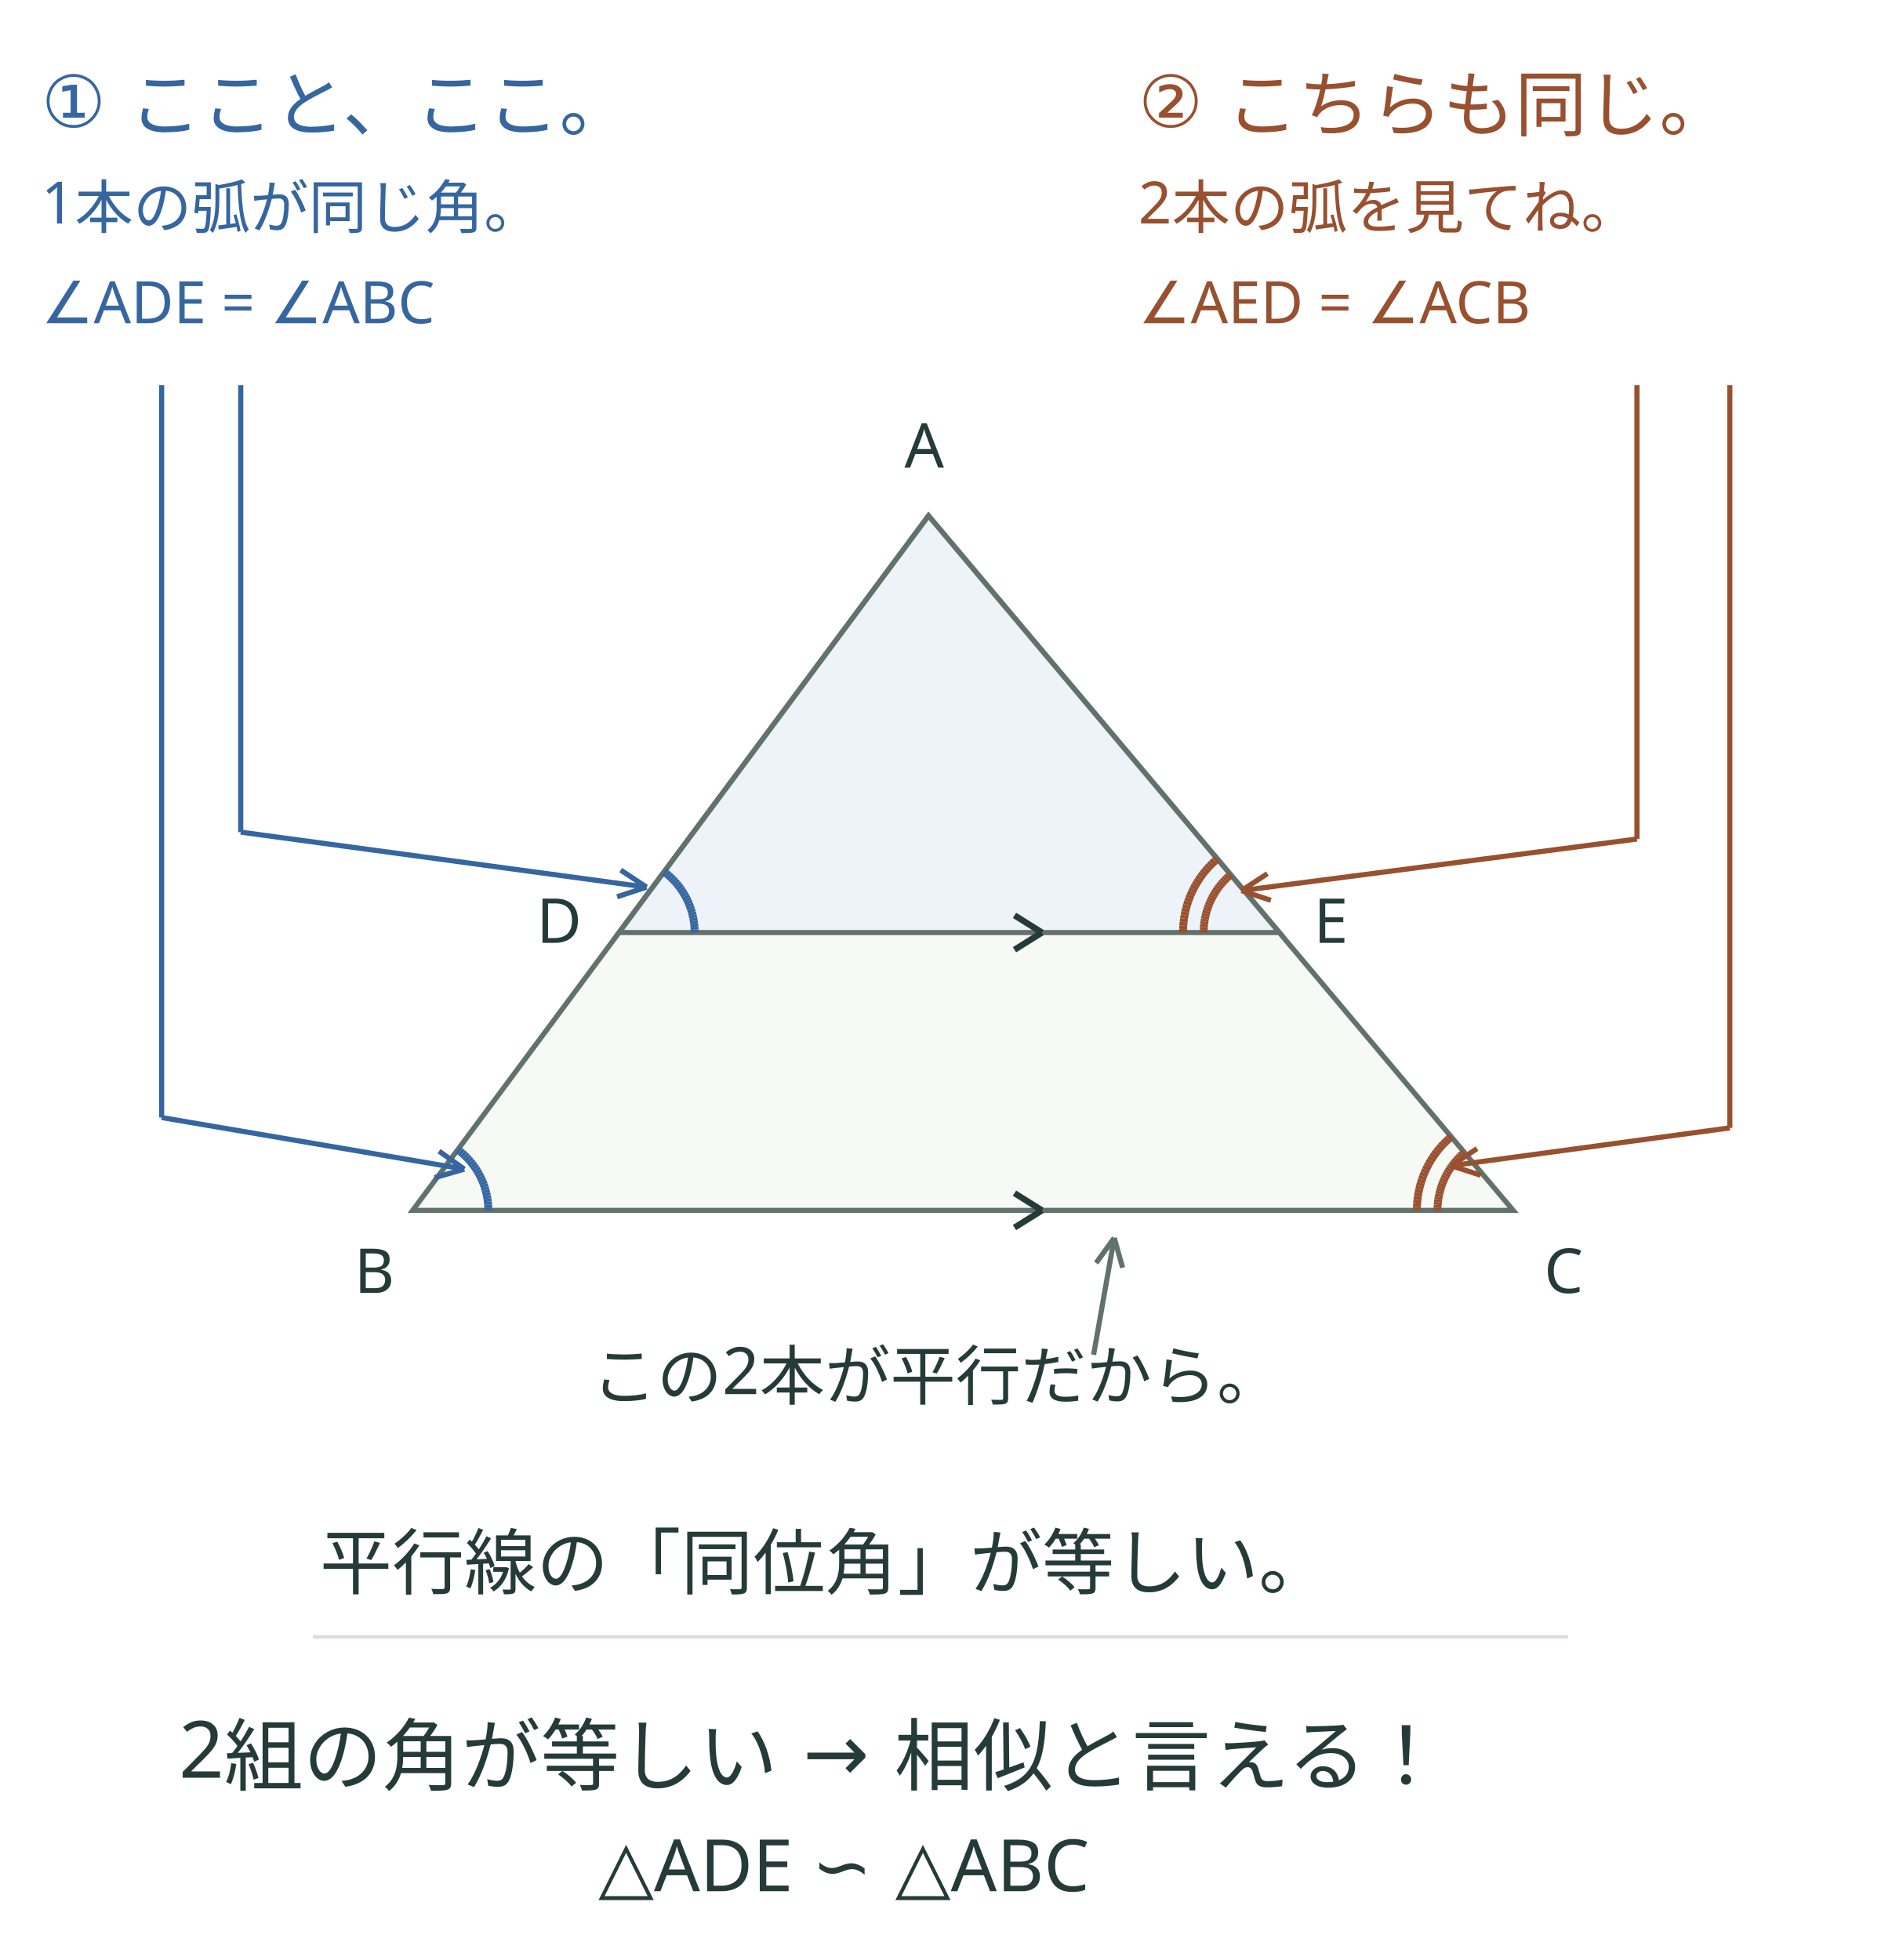
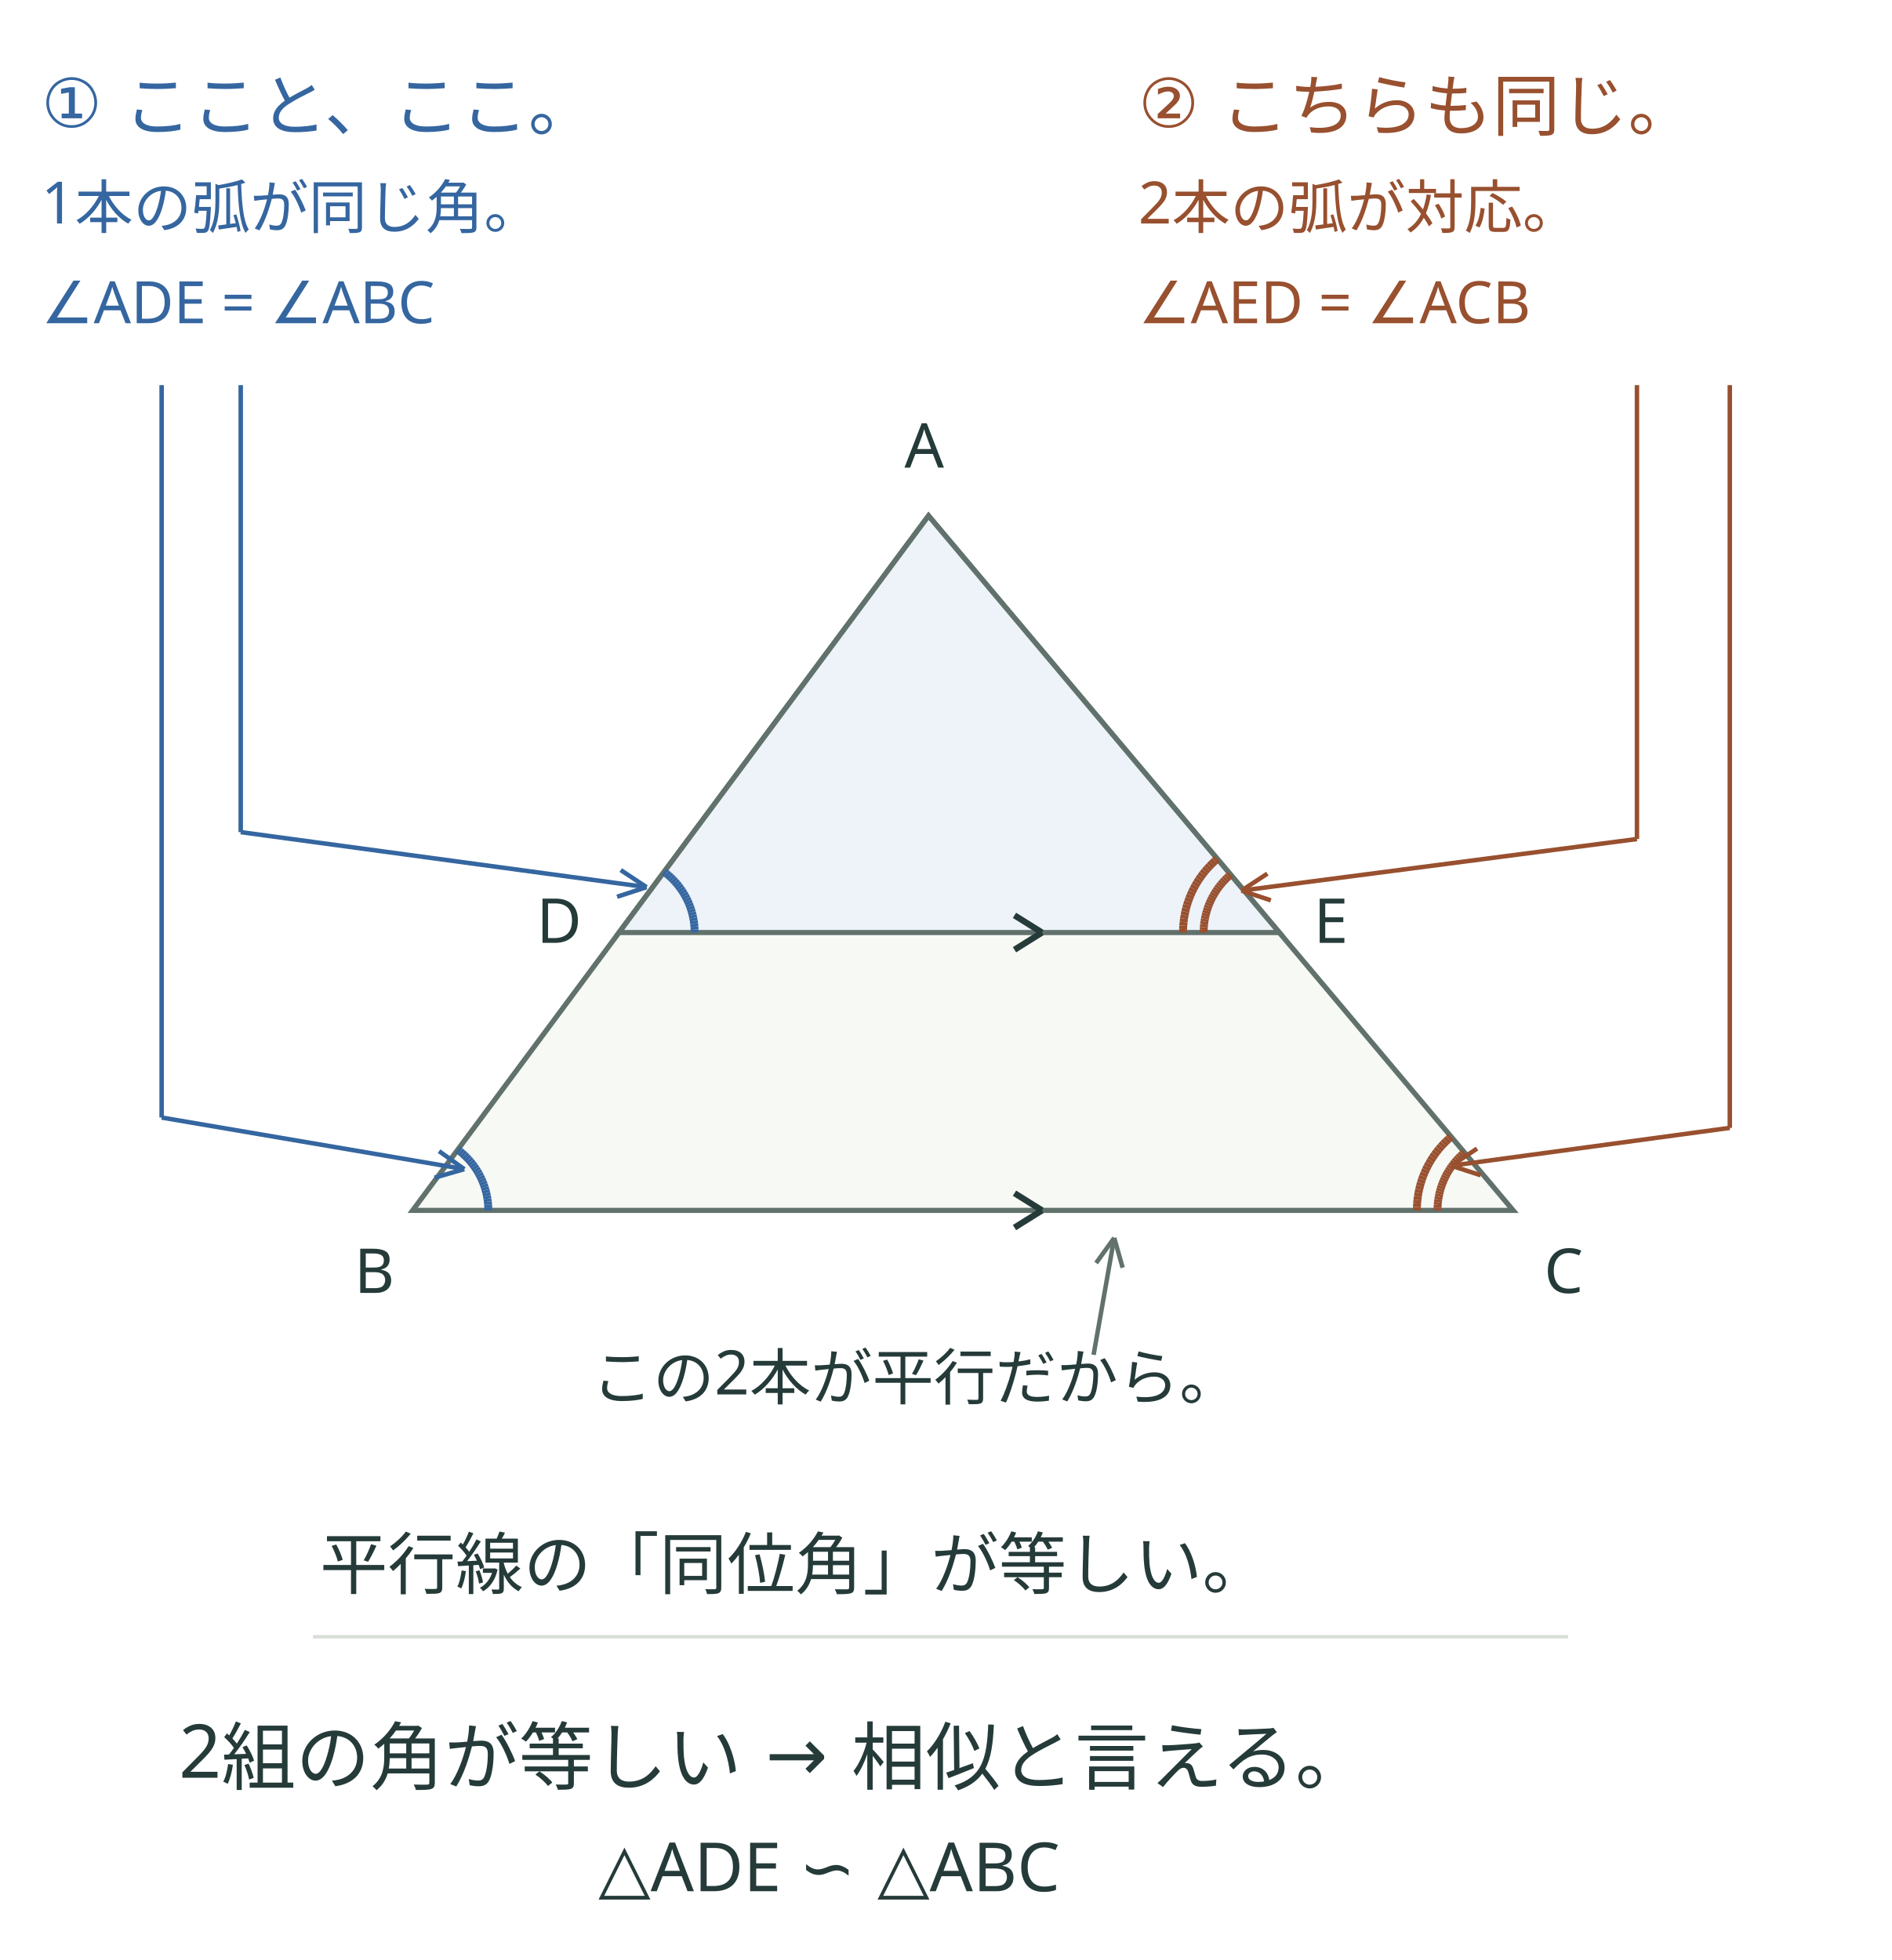
<svg xmlns="http://www.w3.org/2000/svg" style="background:white" class="concept-svg" viewBox="0 0 550 570" role="img" aria-label="平行だから、同じ角が見つかる。DはAB上、EはAC上。DEとBCが平行です。">
  <polygon points="270,150 120,352 440,352" fill="#f7f9f5" stroke="#61716b" stroke-width="1.5" />
  <polygon points="270,150 180.0,271.2 372.0,271.2" fill="#edf3f9" stroke="#61716b" stroke-width="1.5" />
  <text x="263" y="136" fill="#253b39" font-size="18" font-family="sans-serif">A</text>
  <text x="103" y="376" fill="#253b39" font-size="18" font-family="sans-serif">B</text>
  <text x="449" y="376" fill="#253b39" font-size="18" font-family="sans-serif">C</text>
  <text x="156.0" y="274.2" fill="#253b39" font-size="18" font-family="sans-serif">D</text>
  <text x="382.0" y="274.2" fill="#253b39" font-size="18" font-family="sans-serif">E</text>
  <line x1="193.116" y1="253.537" x2="193.792" y2="254.06" stroke="#3566a0" stroke-width="2.3" stroke-dasharray="" />
  <line x1="193.792" y1="254.06" x2="194.447" y2="254.608" stroke="#3566a0" stroke-width="2.3" stroke-dasharray="" />
  <line x1="194.447" y1="254.608" x2="195.08" y2="255.182" stroke="#3566a0" stroke-width="2.3" stroke-dasharray="" />
  <line x1="195.08" y1="255.182" x2="195.691" y2="255.779" stroke="#3566a0" stroke-width="2.3" stroke-dasharray="" />
  <line x1="195.691" y1="255.779" x2="196.278" y2="256.4" stroke="#3566a0" stroke-width="2.3" stroke-dasharray="" />
  <line x1="196.278" y1="256.4" x2="196.84" y2="257.043" stroke="#3566a0" stroke-width="2.3" stroke-dasharray="" />
  <line x1="196.84" y1="257.043" x2="197.377" y2="257.708" stroke="#3566a0" stroke-width="2.3" stroke-dasharray="" />
  <line x1="197.377" y1="257.708" x2="197.888" y2="258.393" stroke="#3566a0" stroke-width="2.3" stroke-dasharray="" />
  <line x1="197.888" y1="258.393" x2="198.371" y2="259.097" stroke="#3566a0" stroke-width="2.3" stroke-dasharray="" />
  <line x1="198.371" y1="259.097" x2="198.828" y2="259.819" stroke="#3566a0" stroke-width="2.3" stroke-dasharray="" />
  <line x1="198.828" y1="259.819" x2="199.255" y2="260.559" stroke="#3566a0" stroke-width="2.3" stroke-dasharray="" />
  <line x1="199.255" y1="260.559" x2="199.654" y2="261.314" stroke="#3566a0" stroke-width="2.3" stroke-dasharray="" />
  <line x1="199.654" y1="261.314" x2="200.023" y2="262.085" stroke="#3566a0" stroke-width="2.3" stroke-dasharray="" />
  <line x1="200.023" y1="262.085" x2="200.362" y2="262.869" stroke="#3566a0" stroke-width="2.3" stroke-dasharray="" />
  <line x1="200.362" y1="262.869" x2="200.67" y2="263.666" stroke="#3566a0" stroke-width="2.3" stroke-dasharray="" />
  <line x1="200.67" y1="263.666" x2="200.947" y2="264.474" stroke="#3566a0" stroke-width="2.3" stroke-dasharray="" />
  <line x1="200.947" y1="264.474" x2="201.192" y2="265.293" stroke="#3566a0" stroke-width="2.3" stroke-dasharray="" />
  <line x1="201.192" y1="265.293" x2="201.405" y2="266.12" stroke="#3566a0" stroke-width="2.3" stroke-dasharray="" />
  <line x1="201.405" y1="266.12" x2="201.587" y2="266.955" stroke="#3566a0" stroke-width="2.3" stroke-dasharray="" />
  <line x1="201.587" y1="266.955" x2="201.735" y2="267.796" stroke="#3566a0" stroke-width="2.3" stroke-dasharray="" />
  <line x1="201.735" y1="267.796" x2="201.851" y2="268.643" stroke="#3566a0" stroke-width="2.3" stroke-dasharray="" />
  <line x1="201.851" y1="268.643" x2="201.934" y2="269.493" stroke="#3566a0" stroke-width="2.3" stroke-dasharray="" />
  <line x1="201.934" y1="269.493" x2="201.983" y2="270.346" stroke="#3566a0" stroke-width="2.3" stroke-dasharray="" />
  <line x1="201.983" y1="270.346" x2="202.0" y2="271.2" stroke="#3566a0" stroke-width="2.3" stroke-dasharray="" />
  <line x1="133.116" y1="334.337" x2="133.792" y2="334.86" stroke="#3566a0" stroke-width="2.3" stroke-dasharray="" />
  <line x1="133.792" y1="334.86" x2="134.447" y2="335.408" stroke="#3566a0" stroke-width="2.3" stroke-dasharray="" />
  <line x1="134.447" y1="335.408" x2="135.08" y2="335.982" stroke="#3566a0" stroke-width="2.3" stroke-dasharray="" />
  <line x1="135.08" y1="335.982" x2="135.691" y2="336.579" stroke="#3566a0" stroke-width="2.3" stroke-dasharray="" />
  <line x1="135.691" y1="336.579" x2="136.278" y2="337.2" stroke="#3566a0" stroke-width="2.3" stroke-dasharray="" />
  <line x1="136.278" y1="337.2" x2="136.84" y2="337.843" stroke="#3566a0" stroke-width="2.3" stroke-dasharray="" />
  <line x1="136.84" y1="337.843" x2="137.377" y2="338.508" stroke="#3566a0" stroke-width="2.3" stroke-dasharray="" />
  <line x1="137.377" y1="338.508" x2="137.888" y2="339.193" stroke="#3566a0" stroke-width="2.3" stroke-dasharray="" />
  <line x1="137.888" y1="339.193" x2="138.371" y2="339.897" stroke="#3566a0" stroke-width="2.3" stroke-dasharray="" />
  <line x1="138.371" y1="339.897" x2="138.828" y2="340.619" stroke="#3566a0" stroke-width="2.3" stroke-dasharray="" />
  <line x1="138.828" y1="340.619" x2="139.255" y2="341.359" stroke="#3566a0" stroke-width="2.3" stroke-dasharray="" />
  <line x1="139.255" y1="341.359" x2="139.654" y2="342.114" stroke="#3566a0" stroke-width="2.3" stroke-dasharray="" />
  <line x1="139.654" y1="342.114" x2="140.023" y2="342.885" stroke="#3566a0" stroke-width="2.3" stroke-dasharray="" />
  <line x1="140.023" y1="342.885" x2="140.362" y2="343.669" stroke="#3566a0" stroke-width="2.3" stroke-dasharray="" />
  <line x1="140.362" y1="343.669" x2="140.67" y2="344.466" stroke="#3566a0" stroke-width="2.3" stroke-dasharray="" />
  <line x1="140.67" y1="344.466" x2="140.947" y2="345.274" stroke="#3566a0" stroke-width="2.3" stroke-dasharray="" />
  <line x1="140.947" y1="345.274" x2="141.192" y2="346.093" stroke="#3566a0" stroke-width="2.3" stroke-dasharray="" />
  <line x1="141.192" y1="346.093" x2="141.405" y2="346.92" stroke="#3566a0" stroke-width="2.3" stroke-dasharray="" />
  <line x1="141.405" y1="346.92" x2="141.587" y2="347.755" stroke="#3566a0" stroke-width="2.3" stroke-dasharray="" />
  <line x1="141.587" y1="347.755" x2="141.735" y2="348.596" stroke="#3566a0" stroke-width="2.3" stroke-dasharray="" />
  <line x1="141.735" y1="348.596" x2="141.851" y2="349.443" stroke="#3566a0" stroke-width="2.3" stroke-dasharray="" />
  <line x1="141.851" y1="349.443" x2="141.934" y2="350.293" stroke="#3566a0" stroke-width="2.3" stroke-dasharray="" />
  <line x1="141.934" y1="350.293" x2="141.983" y2="351.146" stroke="#3566a0" stroke-width="2.3" stroke-dasharray="" />
  <line x1="141.983" y1="351.146" x2="142.0" y2="352.0" stroke="#3566a0" stroke-width="2.3" stroke-dasharray="" />
  <line x1="357.834" y1="254.368" x2="357.233" y2="254.893" stroke="#98502f" stroke-width="2.3" stroke-dasharray="" />
  <line x1="357.233" y1="254.893" x2="356.65" y2="255.44" stroke="#98502f" stroke-width="2.3" stroke-dasharray="" />
  <line x1="356.65" y1="255.44" x2="356.089" y2="256.007" stroke="#98502f" stroke-width="2.3" stroke-dasharray="" />
  <line x1="356.089" y1="256.007" x2="355.548" y2="256.594" stroke="#98502f" stroke-width="2.3" stroke-dasharray="" />
  <line x1="355.548" y1="256.594" x2="355.028" y2="257.201" stroke="#98502f" stroke-width="2.3" stroke-dasharray="" />
  <line x1="355.028" y1="257.201" x2="354.532" y2="257.826" stroke="#98502f" stroke-width="2.3" stroke-dasharray="" />
  <line x1="354.532" y1="257.826" x2="354.058" y2="258.469" stroke="#98502f" stroke-width="2.3" stroke-dasharray="" />
  <line x1="354.058" y1="258.469" x2="353.608" y2="259.129" stroke="#98502f" stroke-width="2.3" stroke-dasharray="" />
  <line x1="353.608" y1="259.129" x2="353.182" y2="259.804" stroke="#98502f" stroke-width="2.3" stroke-dasharray="" />
  <line x1="353.182" y1="259.804" x2="352.78" y2="260.495" stroke="#98502f" stroke-width="2.3" stroke-dasharray="" />
  <line x1="352.78" y1="260.495" x2="352.405" y2="261.199" stroke="#98502f" stroke-width="2.3" stroke-dasharray="" />
  <line x1="352.405" y1="261.199" x2="352.054" y2="261.917" stroke="#98502f" stroke-width="2.3" stroke-dasharray="" />
  <line x1="352.054" y1="261.917" x2="351.731" y2="262.647" stroke="#98502f" stroke-width="2.3" stroke-dasharray="" />
  <line x1="351.731" y1="262.647" x2="351.434" y2="263.388" stroke="#98502f" stroke-width="2.3" stroke-dasharray="" />
  <line x1="351.434" y1="263.388" x2="351.164" y2="264.14" stroke="#98502f" stroke-width="2.3" stroke-dasharray="" />
  <line x1="351.164" y1="264.14" x2="350.921" y2="264.901" stroke="#98502f" stroke-width="2.3" stroke-dasharray="" />
  <line x1="350.921" y1="264.901" x2="350.706" y2="265.67" stroke="#98502f" stroke-width="2.3" stroke-dasharray="" />
  <line x1="350.706" y1="265.67" x2="350.52" y2="266.446" stroke="#98502f" stroke-width="2.3" stroke-dasharray="" />
  <line x1="350.52" y1="266.446" x2="350.361" y2="267.229" stroke="#98502f" stroke-width="2.3" stroke-dasharray="" />
  <line x1="350.361" y1="267.229" x2="350.232" y2="268.017" stroke="#98502f" stroke-width="2.3" stroke-dasharray="" />
  <line x1="350.232" y1="268.017" x2="350.13" y2="268.809" stroke="#98502f" stroke-width="2.3" stroke-dasharray="" />
  <line x1="350.13" y1="268.809" x2="350.058" y2="269.604" stroke="#98502f" stroke-width="2.3" stroke-dasharray="" />
  <line x1="350.058" y1="269.604" x2="350.014" y2="270.402" stroke="#98502f" stroke-width="2.3" stroke-dasharray="" />
  <line x1="350.014" y1="270.402" x2="350.0" y2="271.2" stroke="#98502f" stroke-width="2.3" stroke-dasharray="" />
  <line x1="353.971" y1="249.777" x2="353.205" y2="250.445" stroke="#98502f" stroke-width="2.3" stroke-dasharray="" />
  <line x1="353.205" y1="250.445" x2="352.464" y2="251.141" stroke="#98502f" stroke-width="2.3" stroke-dasharray="" />
  <line x1="352.464" y1="251.141" x2="351.749" y2="251.863" stroke="#98502f" stroke-width="2.3" stroke-dasharray="" />
  <line x1="351.749" y1="251.863" x2="351.061" y2="252.611" stroke="#98502f" stroke-width="2.3" stroke-dasharray="" />
  <line x1="351.061" y1="252.611" x2="350.4" y2="253.383" stroke="#98502f" stroke-width="2.3" stroke-dasharray="" />
  <line x1="350.4" y1="253.383" x2="349.768" y2="254.179" stroke="#98502f" stroke-width="2.3" stroke-dasharray="" />
  <line x1="349.768" y1="254.179" x2="349.164" y2="254.997" stroke="#98502f" stroke-width="2.3" stroke-dasharray="" />
  <line x1="349.164" y1="254.997" x2="348.591" y2="255.836" stroke="#98502f" stroke-width="2.3" stroke-dasharray="" />
  <line x1="348.591" y1="255.836" x2="348.049" y2="256.696" stroke="#98502f" stroke-width="2.3" stroke-dasharray="" />
  <line x1="348.049" y1="256.696" x2="347.539" y2="257.575" stroke="#98502f" stroke-width="2.3" stroke-dasharray="" />
  <line x1="347.539" y1="257.575" x2="347.06" y2="258.472" stroke="#98502f" stroke-width="2.3" stroke-dasharray="" />
  <line x1="347.06" y1="258.472" x2="346.615" y2="259.385" stroke="#98502f" stroke-width="2.3" stroke-dasharray="" />
  <line x1="346.615" y1="259.385" x2="346.203" y2="260.314" stroke="#98502f" stroke-width="2.3" stroke-dasharray="" />
  <line x1="346.203" y1="260.314" x2="345.825" y2="261.258" stroke="#98502f" stroke-width="2.3" stroke-dasharray="" />
  <line x1="345.825" y1="261.258" x2="345.481" y2="262.214" stroke="#98502f" stroke-width="2.3" stroke-dasharray="" />
  <line x1="345.481" y1="262.214" x2="345.172" y2="263.183" stroke="#98502f" stroke-width="2.3" stroke-dasharray="" />
  <line x1="345.172" y1="263.183" x2="344.899" y2="264.161" stroke="#98502f" stroke-width="2.3" stroke-dasharray="" />
  <line x1="344.899" y1="264.161" x2="344.662" y2="265.15" stroke="#98502f" stroke-width="2.3" stroke-dasharray="" />
  <line x1="344.662" y1="265.15" x2="344.46" y2="266.146" stroke="#98502f" stroke-width="2.3" stroke-dasharray="" />
  <line x1="344.46" y1="266.146" x2="344.295" y2="267.149" stroke="#98502f" stroke-width="2.3" stroke-dasharray="" />
  <line x1="344.295" y1="267.149" x2="344.166" y2="268.157" stroke="#98502f" stroke-width="2.3" stroke-dasharray="" />
  <line x1="344.166" y1="268.157" x2="344.074" y2="269.169" stroke="#98502f" stroke-width="2.3" stroke-dasharray="" />
  <line x1="344.074" y1="269.169" x2="344.018" y2="270.184" stroke="#98502f" stroke-width="2.3" stroke-dasharray="" />
  <line x1="344.018" y1="270.184" x2="344.0" y2="271.2" stroke="#98502f" stroke-width="2.3" stroke-dasharray="" />
  <line x1="425.834" y1="335.168" x2="425.233" y2="335.693" stroke="#98502f" stroke-width="2.3" stroke-dasharray="" />
  <line x1="425.233" y1="335.693" x2="424.65" y2="336.24" stroke="#98502f" stroke-width="2.3" stroke-dasharray="" />
  <line x1="424.65" y1="336.24" x2="424.089" y2="336.807" stroke="#98502f" stroke-width="2.3" stroke-dasharray="" />
  <line x1="424.089" y1="336.807" x2="423.548" y2="337.394" stroke="#98502f" stroke-width="2.3" stroke-dasharray="" />
  <line x1="423.548" y1="337.394" x2="423.028" y2="338.001" stroke="#98502f" stroke-width="2.3" stroke-dasharray="" />
  <line x1="423.028" y1="338.001" x2="422.532" y2="338.626" stroke="#98502f" stroke-width="2.3" stroke-dasharray="" />
  <line x1="422.532" y1="338.626" x2="422.058" y2="339.269" stroke="#98502f" stroke-width="2.3" stroke-dasharray="" />
  <line x1="422.058" y1="339.269" x2="421.608" y2="339.929" stroke="#98502f" stroke-width="2.3" stroke-dasharray="" />
  <line x1="421.608" y1="339.929" x2="421.182" y2="340.604" stroke="#98502f" stroke-width="2.3" stroke-dasharray="" />
  <line x1="421.182" y1="340.604" x2="420.78" y2="341.295" stroke="#98502f" stroke-width="2.3" stroke-dasharray="" />
  <line x1="420.78" y1="341.295" x2="420.405" y2="341.999" stroke="#98502f" stroke-width="2.3" stroke-dasharray="" />
  <line x1="420.405" y1="341.999" x2="420.054" y2="342.717" stroke="#98502f" stroke-width="2.3" stroke-dasharray="" />
  <line x1="420.054" y1="342.717" x2="419.731" y2="343.447" stroke="#98502f" stroke-width="2.3" stroke-dasharray="" />
  <line x1="419.731" y1="343.447" x2="419.434" y2="344.188" stroke="#98502f" stroke-width="2.3" stroke-dasharray="" />
  <line x1="419.434" y1="344.188" x2="419.164" y2="344.94" stroke="#98502f" stroke-width="2.3" stroke-dasharray="" />
  <line x1="419.164" y1="344.94" x2="418.921" y2="345.701" stroke="#98502f" stroke-width="2.3" stroke-dasharray="" />
  <line x1="418.921" y1="345.701" x2="418.706" y2="346.47" stroke="#98502f" stroke-width="2.3" stroke-dasharray="" />
  <line x1="418.706" y1="346.47" x2="418.52" y2="347.246" stroke="#98502f" stroke-width="2.3" stroke-dasharray="" />
  <line x1="418.52" y1="347.246" x2="418.361" y2="348.029" stroke="#98502f" stroke-width="2.3" stroke-dasharray="" />
  <line x1="418.361" y1="348.029" x2="418.232" y2="348.817" stroke="#98502f" stroke-width="2.3" stroke-dasharray="" />
  <line x1="418.232" y1="348.817" x2="418.13" y2="349.609" stroke="#98502f" stroke-width="2.3" stroke-dasharray="" />
  <line x1="418.13" y1="349.609" x2="418.058" y2="350.404" stroke="#98502f" stroke-width="2.3" stroke-dasharray="" />
  <line x1="418.058" y1="350.404" x2="418.014" y2="351.202" stroke="#98502f" stroke-width="2.3" stroke-dasharray="" />
  <line x1="418.014" y1="351.202" x2="418.0" y2="352.0" stroke="#98502f" stroke-width="2.3" stroke-dasharray="" />
  <line x1="421.971" y1="330.577" x2="421.205" y2="331.245" stroke="#98502f" stroke-width="2.3" stroke-dasharray="" />
  <line x1="421.205" y1="331.245" x2="420.464" y2="331.941" stroke="#98502f" stroke-width="2.3" stroke-dasharray="" />
  <line x1="420.464" y1="331.941" x2="419.749" y2="332.663" stroke="#98502f" stroke-width="2.3" stroke-dasharray="" />
  <line x1="419.749" y1="332.663" x2="419.061" y2="333.411" stroke="#98502f" stroke-width="2.3" stroke-dasharray="" />
  <line x1="419.061" y1="333.411" x2="418.4" y2="334.183" stroke="#98502f" stroke-width="2.3" stroke-dasharray="" />
  <line x1="418.4" y1="334.183" x2="417.768" y2="334.979" stroke="#98502f" stroke-width="2.3" stroke-dasharray="" />
  <line x1="417.768" y1="334.979" x2="417.164" y2="335.797" stroke="#98502f" stroke-width="2.3" stroke-dasharray="" />
  <line x1="417.164" y1="335.797" x2="416.591" y2="336.636" stroke="#98502f" stroke-width="2.3" stroke-dasharray="" />
  <line x1="416.591" y1="336.636" x2="416.049" y2="337.496" stroke="#98502f" stroke-width="2.3" stroke-dasharray="" />
  <line x1="416.049" y1="337.496" x2="415.539" y2="338.375" stroke="#98502f" stroke-width="2.3" stroke-dasharray="" />
  <line x1="415.539" y1="338.375" x2="415.06" y2="339.272" stroke="#98502f" stroke-width="2.3" stroke-dasharray="" />
  <line x1="415.06" y1="339.272" x2="414.615" y2="340.185" stroke="#98502f" stroke-width="2.3" stroke-dasharray="" />
  <line x1="414.615" y1="340.185" x2="414.203" y2="341.114" stroke="#98502f" stroke-width="2.3" stroke-dasharray="" />
  <line x1="414.203" y1="341.114" x2="413.825" y2="342.058" stroke="#98502f" stroke-width="2.3" stroke-dasharray="" />
  <line x1="413.825" y1="342.058" x2="413.481" y2="343.014" stroke="#98502f" stroke-width="2.3" stroke-dasharray="" />
  <line x1="413.481" y1="343.014" x2="413.172" y2="343.983" stroke="#98502f" stroke-width="2.3" stroke-dasharray="" />
  <line x1="413.172" y1="343.983" x2="412.899" y2="344.961" stroke="#98502f" stroke-width="2.3" stroke-dasharray="" />
  <line x1="412.899" y1="344.961" x2="412.662" y2="345.95" stroke="#98502f" stroke-width="2.3" stroke-dasharray="" />
  <line x1="412.662" y1="345.95" x2="412.46" y2="346.946" stroke="#98502f" stroke-width="2.3" stroke-dasharray="" />
  <line x1="412.46" y1="346.946" x2="412.295" y2="347.949" stroke="#98502f" stroke-width="2.3" stroke-dasharray="" />
  <line x1="412.295" y1="347.949" x2="412.166" y2="348.957" stroke="#98502f" stroke-width="2.3" stroke-dasharray="" />
  <line x1="412.166" y1="348.957" x2="412.074" y2="349.969" stroke="#98502f" stroke-width="2.3" stroke-dasharray="" />
  <line x1="412.074" y1="349.969" x2="412.018" y2="350.984" stroke="#98502f" stroke-width="2.3" stroke-dasharray="" />
  <line x1="412.018" y1="350.984" x2="412.0" y2="352.0" stroke="#98502f" stroke-width="2.3" stroke-dasharray="" />
  <line x1="295" y1="266.2" x2="303" y2="271.2" stroke="#253b39" stroke-width="1.8" stroke-dasharray="" />
  <line x1="303" y1="271.2" x2="295" y2="276.2" stroke="#253b39" stroke-width="1.8" stroke-dasharray="" />
  <line x1="295" y1="347" x2="303" y2="352" stroke="#253b39" stroke-width="1.8" stroke-dasharray="" />
  <line x1="303" y1="352" x2="295" y2="357" stroke="#253b39" stroke-width="1.8" stroke-dasharray="" />
-   <text x="12" y="37" fill="#3566a0" font-size="21" font-family="sans-serif">① ここと、ここ。</text>
+   <text x="12" y="37" fill="#3566a0" font-size="19.74" font-family="sans-serif">① ここと、ここ。</text>
  <text x="12" y="65" fill="#3566a0" font-size="17" font-family="sans-serif">1本の弧が同じ角。</text>
  <text x="12" y="94" fill="#3566a0" font-size="17" font-family="sans-serif">∠ADE = ∠ABC</text>
-   <line x1="70" y1="112" x2="70" y2="242" stroke="#3566a0" stroke-width="1.5" stroke-dasharray="" />
-   <line x1="70" y1="242" x2="188" y2="258" stroke="#3566a0" stroke-width="1.5" stroke-dasharray="" />
-   <line x1="188" y1="258" x2="179.443" y2="260.79" stroke="#3566a0" stroke-width="1.5" stroke-dasharray="" />
-   <line x1="188" y1="258" x2="180.495" y2="253.032" stroke="#3566a0" stroke-width="1.5" stroke-dasharray="" />
-   <line x1="47" y1="112" x2="47" y2="325" stroke="#3566a0" stroke-width="1.5" stroke-dasharray="" />
-   <line x1="47" y1="325" x2="135" y2="340" stroke="#3566a0" stroke-width="1.5" stroke-dasharray="" />
-   <line x1="135" y1="340" x2="126.353" y2="342.497" stroke="#3566a0" stroke-width="1.5" stroke-dasharray="" />
-   <line x1="135" y1="340" x2="127.669" y2="334.779" stroke="#3566a0" stroke-width="1.5" stroke-dasharray="" />
-   <text x="331" y="37" fill="#98502f" font-size="21" font-family="sans-serif">② こちらも同じ。</text>
-   <text x="331" y="65" fill="#98502f" font-size="17" font-family="sans-serif">2本の弧を見てね。</text>
+   <line x1="70" y1="112" x2="70" y2="242" stroke="#3566a0" stroke-width="1.3" stroke-dasharray="" />
+   <line x1="70" y1="242" x2="188" y2="258" stroke="#3566a0" stroke-width="1.3" stroke-dasharray="" />
+   <line x1="188" y1="258" x2="179.443" y2="260.79" stroke="#3566a0" stroke-width="1.3" stroke-dasharray="" />
+   <line x1="188" y1="258" x2="180.495" y2="253.032" stroke="#3566a0" stroke-width="1.3" stroke-dasharray="" />
+   <line x1="47" y1="112" x2="47" y2="325" stroke="#3566a0" stroke-width="1.3" stroke-dasharray="" />
+   <line x1="47" y1="325" x2="135" y2="340" stroke="#3566a0" stroke-width="1.3" stroke-dasharray="" />
+   <line x1="135" y1="340" x2="126.353" y2="342.497" stroke="#3566a0" stroke-width="1.3" stroke-dasharray="" />
+   <line x1="135" y1="340" x2="127.669" y2="334.779" stroke="#3566a0" stroke-width="1.3" stroke-dasharray="" />
+   <text x="331" y="37" fill="#98502f" font-size="19.74" font-family="sans-serif">② こちらも同じ。</text>
+   <text x="331" y="65" fill="#98502f" font-size="17" font-family="sans-serif">2本の弧が対応。</text>
  <text x="331" y="94" fill="#98502f" font-size="17" font-family="sans-serif">∠AED = ∠ACB</text>
-   <line x1="476" y1="112" x2="476" y2="244" stroke="#98502f" stroke-width="1.5" stroke-dasharray="" />
-   <line x1="476" y1="244" x2="361" y2="259" stroke="#98502f" stroke-width="1.5" stroke-dasharray="" />
-   <line x1="361" y1="259" x2="368.53" y2="254.07" stroke="#98502f" stroke-width="1.5" stroke-dasharray="" />
-   <line x1="361" y1="259" x2="369.542" y2="261.834" stroke="#98502f" stroke-width="1.5" stroke-dasharray="" />
-   <line x1="503" y1="112" x2="503" y2="328" stroke="#98502f" stroke-width="1.5" stroke-dasharray="" />
-   <line x1="503" y1="328" x2="422" y2="339" stroke="#98502f" stroke-width="1.5" stroke-dasharray="" />
-   <line x1="422" y1="339" x2="429.504" y2="334.03" stroke="#98502f" stroke-width="1.5" stroke-dasharray="" />
-   <line x1="422" y1="339" x2="430.557" y2="341.789" stroke="#98502f" stroke-width="1.5" stroke-dasharray="" />
-   <text x="172" y="407" fill="#253b39" font-size="19" font-family="sans-serif">この2本が平行だから。</text>
-   <line x1="318" y1="394" x2="324" y2="360" stroke="#61716b" stroke-width="1.5" stroke-dasharray="" />
-   <line x1="324" y1="360" x2="326.447" y2="368.661" stroke="#61716b" stroke-width="1.5" stroke-dasharray="" />
-   <line x1="324" y1="360" x2="318.737" y2="367.3" stroke="#61716b" stroke-width="1.5" stroke-dasharray="" />
-   <text x="93" y="462" fill="#253b39" font-size="21" font-family="sans-serif">平行線の「同位角」が等しい。</text>
+   <line x1="476" y1="112" x2="476" y2="244" stroke="#98502f" stroke-width="1.3" stroke-dasharray="" />
+   <line x1="476" y1="244" x2="361" y2="259" stroke="#98502f" stroke-width="1.3" stroke-dasharray="" />
+   <line x1="361" y1="259" x2="368.53" y2="254.07" stroke="#98502f" stroke-width="1.3" stroke-dasharray="" />
+   <line x1="361" y1="259" x2="369.542" y2="261.834" stroke="#98502f" stroke-width="1.3" stroke-dasharray="" />
+   <line x1="503" y1="112" x2="503" y2="328" stroke="#98502f" stroke-width="1.3" stroke-dasharray="" />
+   <line x1="503" y1="328" x2="422" y2="339" stroke="#98502f" stroke-width="1.3" stroke-dasharray="" />
+   <line x1="422" y1="339" x2="429.504" y2="334.03" stroke="#98502f" stroke-width="1.3" stroke-dasharray="" />
+   <line x1="422" y1="339" x2="430.557" y2="341.789" stroke="#98502f" stroke-width="1.3" stroke-dasharray="" />
+   <text x="172" y="407" fill="#253b39" font-size="17.86" font-family="sans-serif">この2本が平行だから。</text>
+   <line x1="318" y1="394" x2="324" y2="360" stroke="#61716b" stroke-width="1.3" stroke-dasharray="" />
+   <line x1="324" y1="360" x2="326.447" y2="368.661" stroke="#61716b" stroke-width="1.3" stroke-dasharray="" />
+   <line x1="324" y1="360" x2="318.737" y2="367.3" stroke="#61716b" stroke-width="1.3" stroke-dasharray="" />
+   <text x="93" y="462" fill="#253b39" font-size="19.74" font-family="sans-serif">平行線の「同位角」が等しい。</text>
  <line x1="91" y1="476" x2="456" y2="476" stroke="#d8dfd6" stroke-width="1" stroke-dasharray="" />
-   <text x="52" y="517" fill="#253b39" font-size="23" font-family="sans-serif">2組の角が等しい → 相似と言える！</text>
-   <text x="174" y="550" fill="#253b39" font-size="21" font-family="sans-serif">△ADE ∽ △ABC</text>
+   <text x="52" y="517" fill="#253b39" font-size="21.62" font-family="sans-serif">2組の角が等しい → 相似と言える。</text>
+   <text x="174" y="550" fill="#253b39" font-size="19.74" font-family="sans-serif">△ADE ∽ △ABC</text>
</svg>
